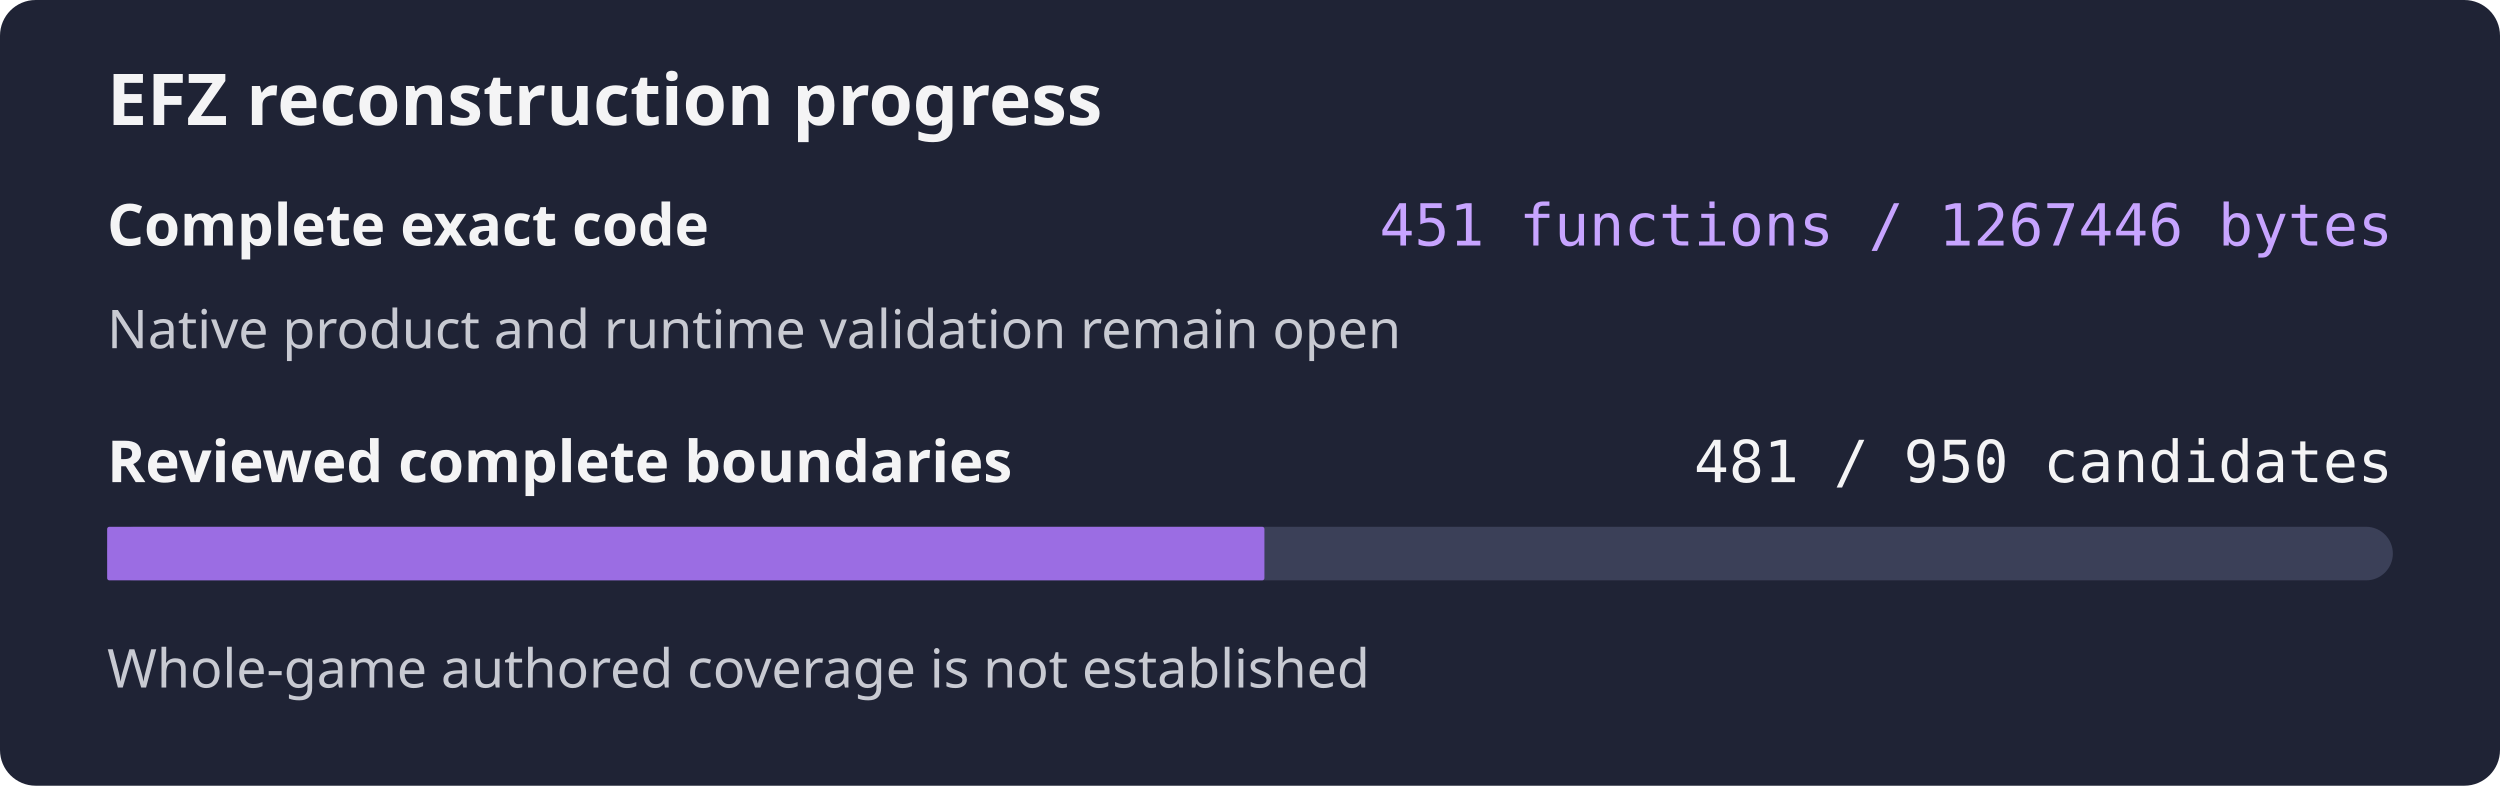
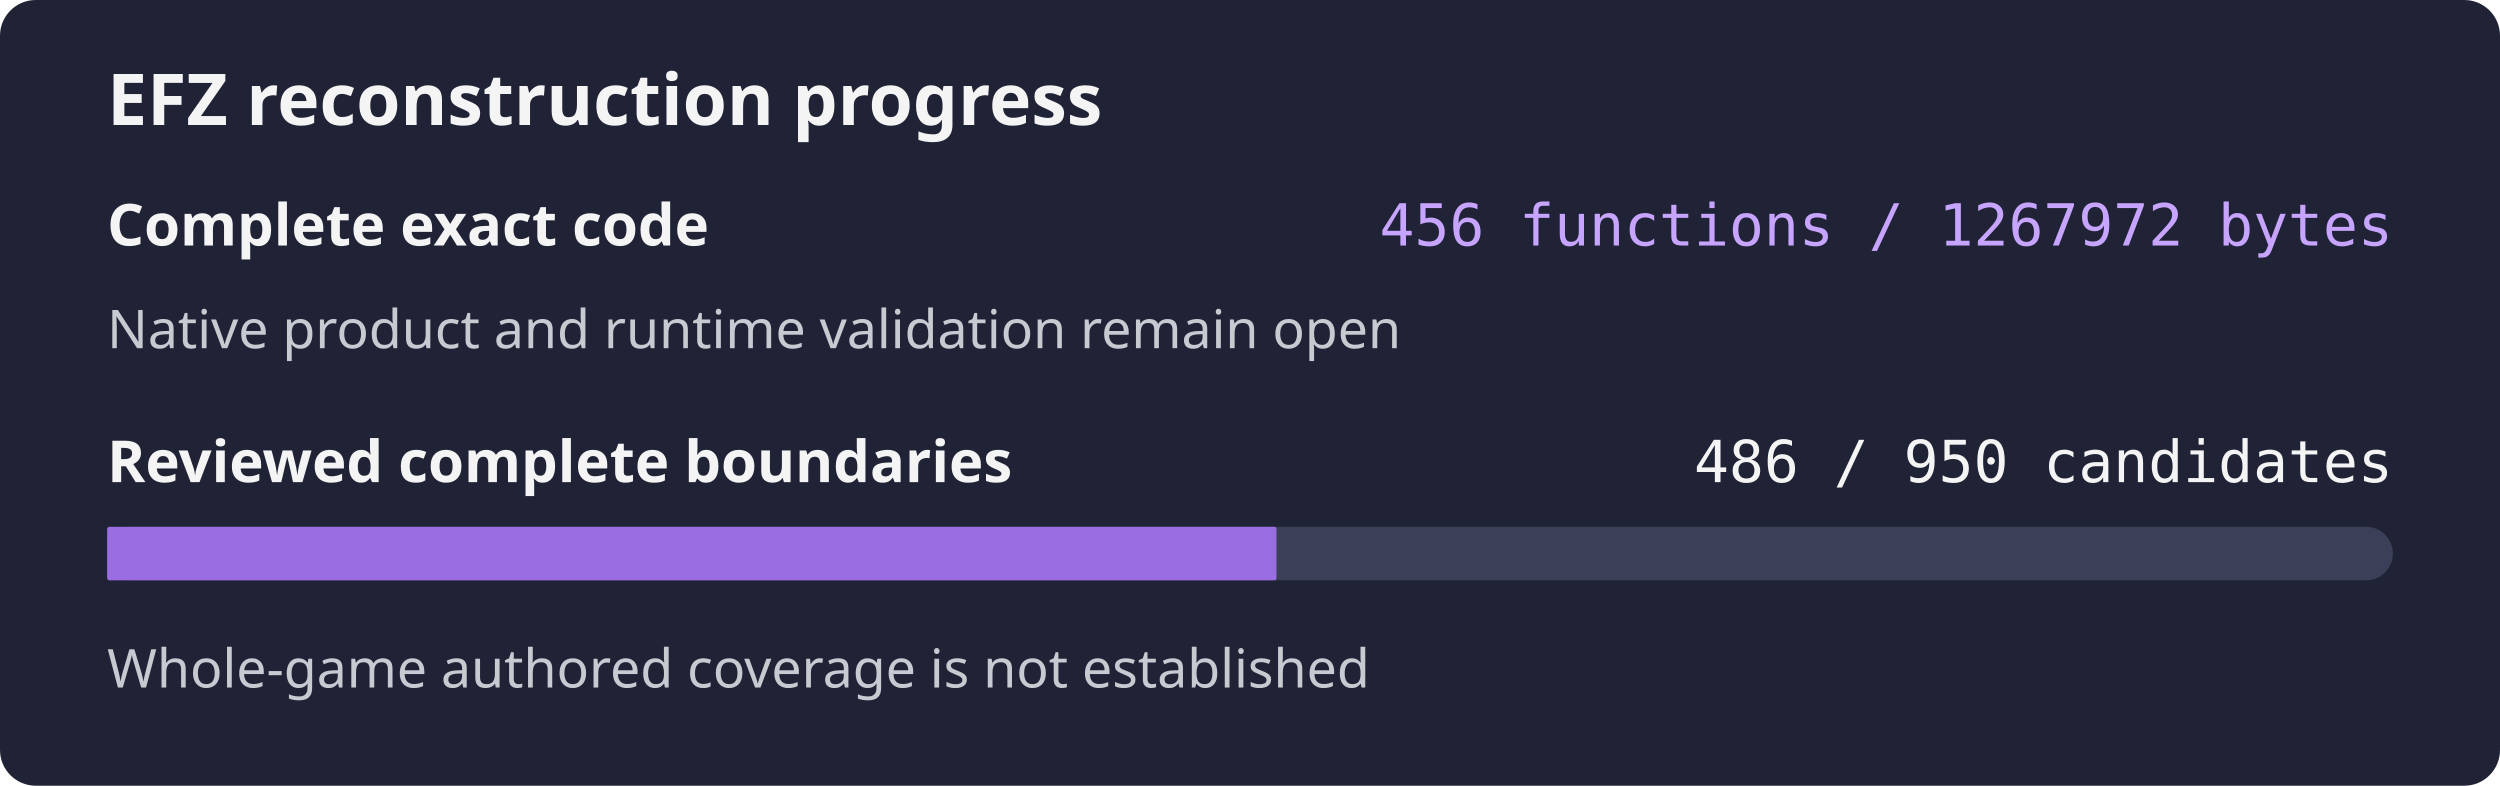
- <svg xmlns="http://www.w3.org/2000/svg" width="560" height="176" role="img" aria-label="EFZ reconstruction: 451 exact functions, 1267446 exact bytes; 481 reviewed boundaries out of 950 candidates">
+ <svg xmlns="http://www.w3.org/2000/svg" width="560" height="176" role="img" aria-label="EFZ reconstruction: 456 exact functions, 1267972 exact bytes; 486 reviewed boundaries out of 950 candidates">
  <rect width="560" height="176" rx="8" fill="#1f2335" />
  <text x="24" y="28" fill="#f4f4f5" font-family="sans-serif" font-size="16" font-weight="600">EFZ reconstruction progress</text>
  <text x="24" y="55" fill="#f4f4f5" font-family="sans-serif" font-size="13" font-weight="600">Complete exact code</text>
-   <text x="536" y="55" fill="#c7a4ff" text-anchor="end" font-family="monospace" font-size="13">451 functions / 1267446 bytes</text>
+   <text x="536" y="55" fill="#c7a4ff" text-anchor="end" font-family="monospace" font-size="13">456 functions / 1267972 bytes</text>
  <text x="24" y="78" fill="#c8cad2" font-family="sans-serif" font-size="12">Native product and runtime validation remain open</text>
  <text x="24" y="108" fill="#f4f4f5" font-family="sans-serif" font-size="13" font-weight="600">Reviewed complete boundaries</text>
-   <text x="536" y="108" fill="#f4f4f5" text-anchor="end" font-family="monospace" font-size="13">481 / 950 candidates</text>
+   <text x="536" y="108" fill="#f4f4f5" text-anchor="end" font-family="monospace" font-size="13">486 / 950 candidates</text>
  <rect x="24" y="118" width="512" height="12" rx="6" fill="#3b4058" />
-   <rect x="24" y="118" width="259.23" height="12" rx="0.5" fill="#9b6de3" />
+   <rect x="24" y="118" width="261.93" height="12" rx="0.5" fill="#9b6de3" />
  <text x="24" y="154" fill="#c8cad2" font-family="sans-serif" font-size="12">Whole-game authored coverage is not established</text>
</svg>
